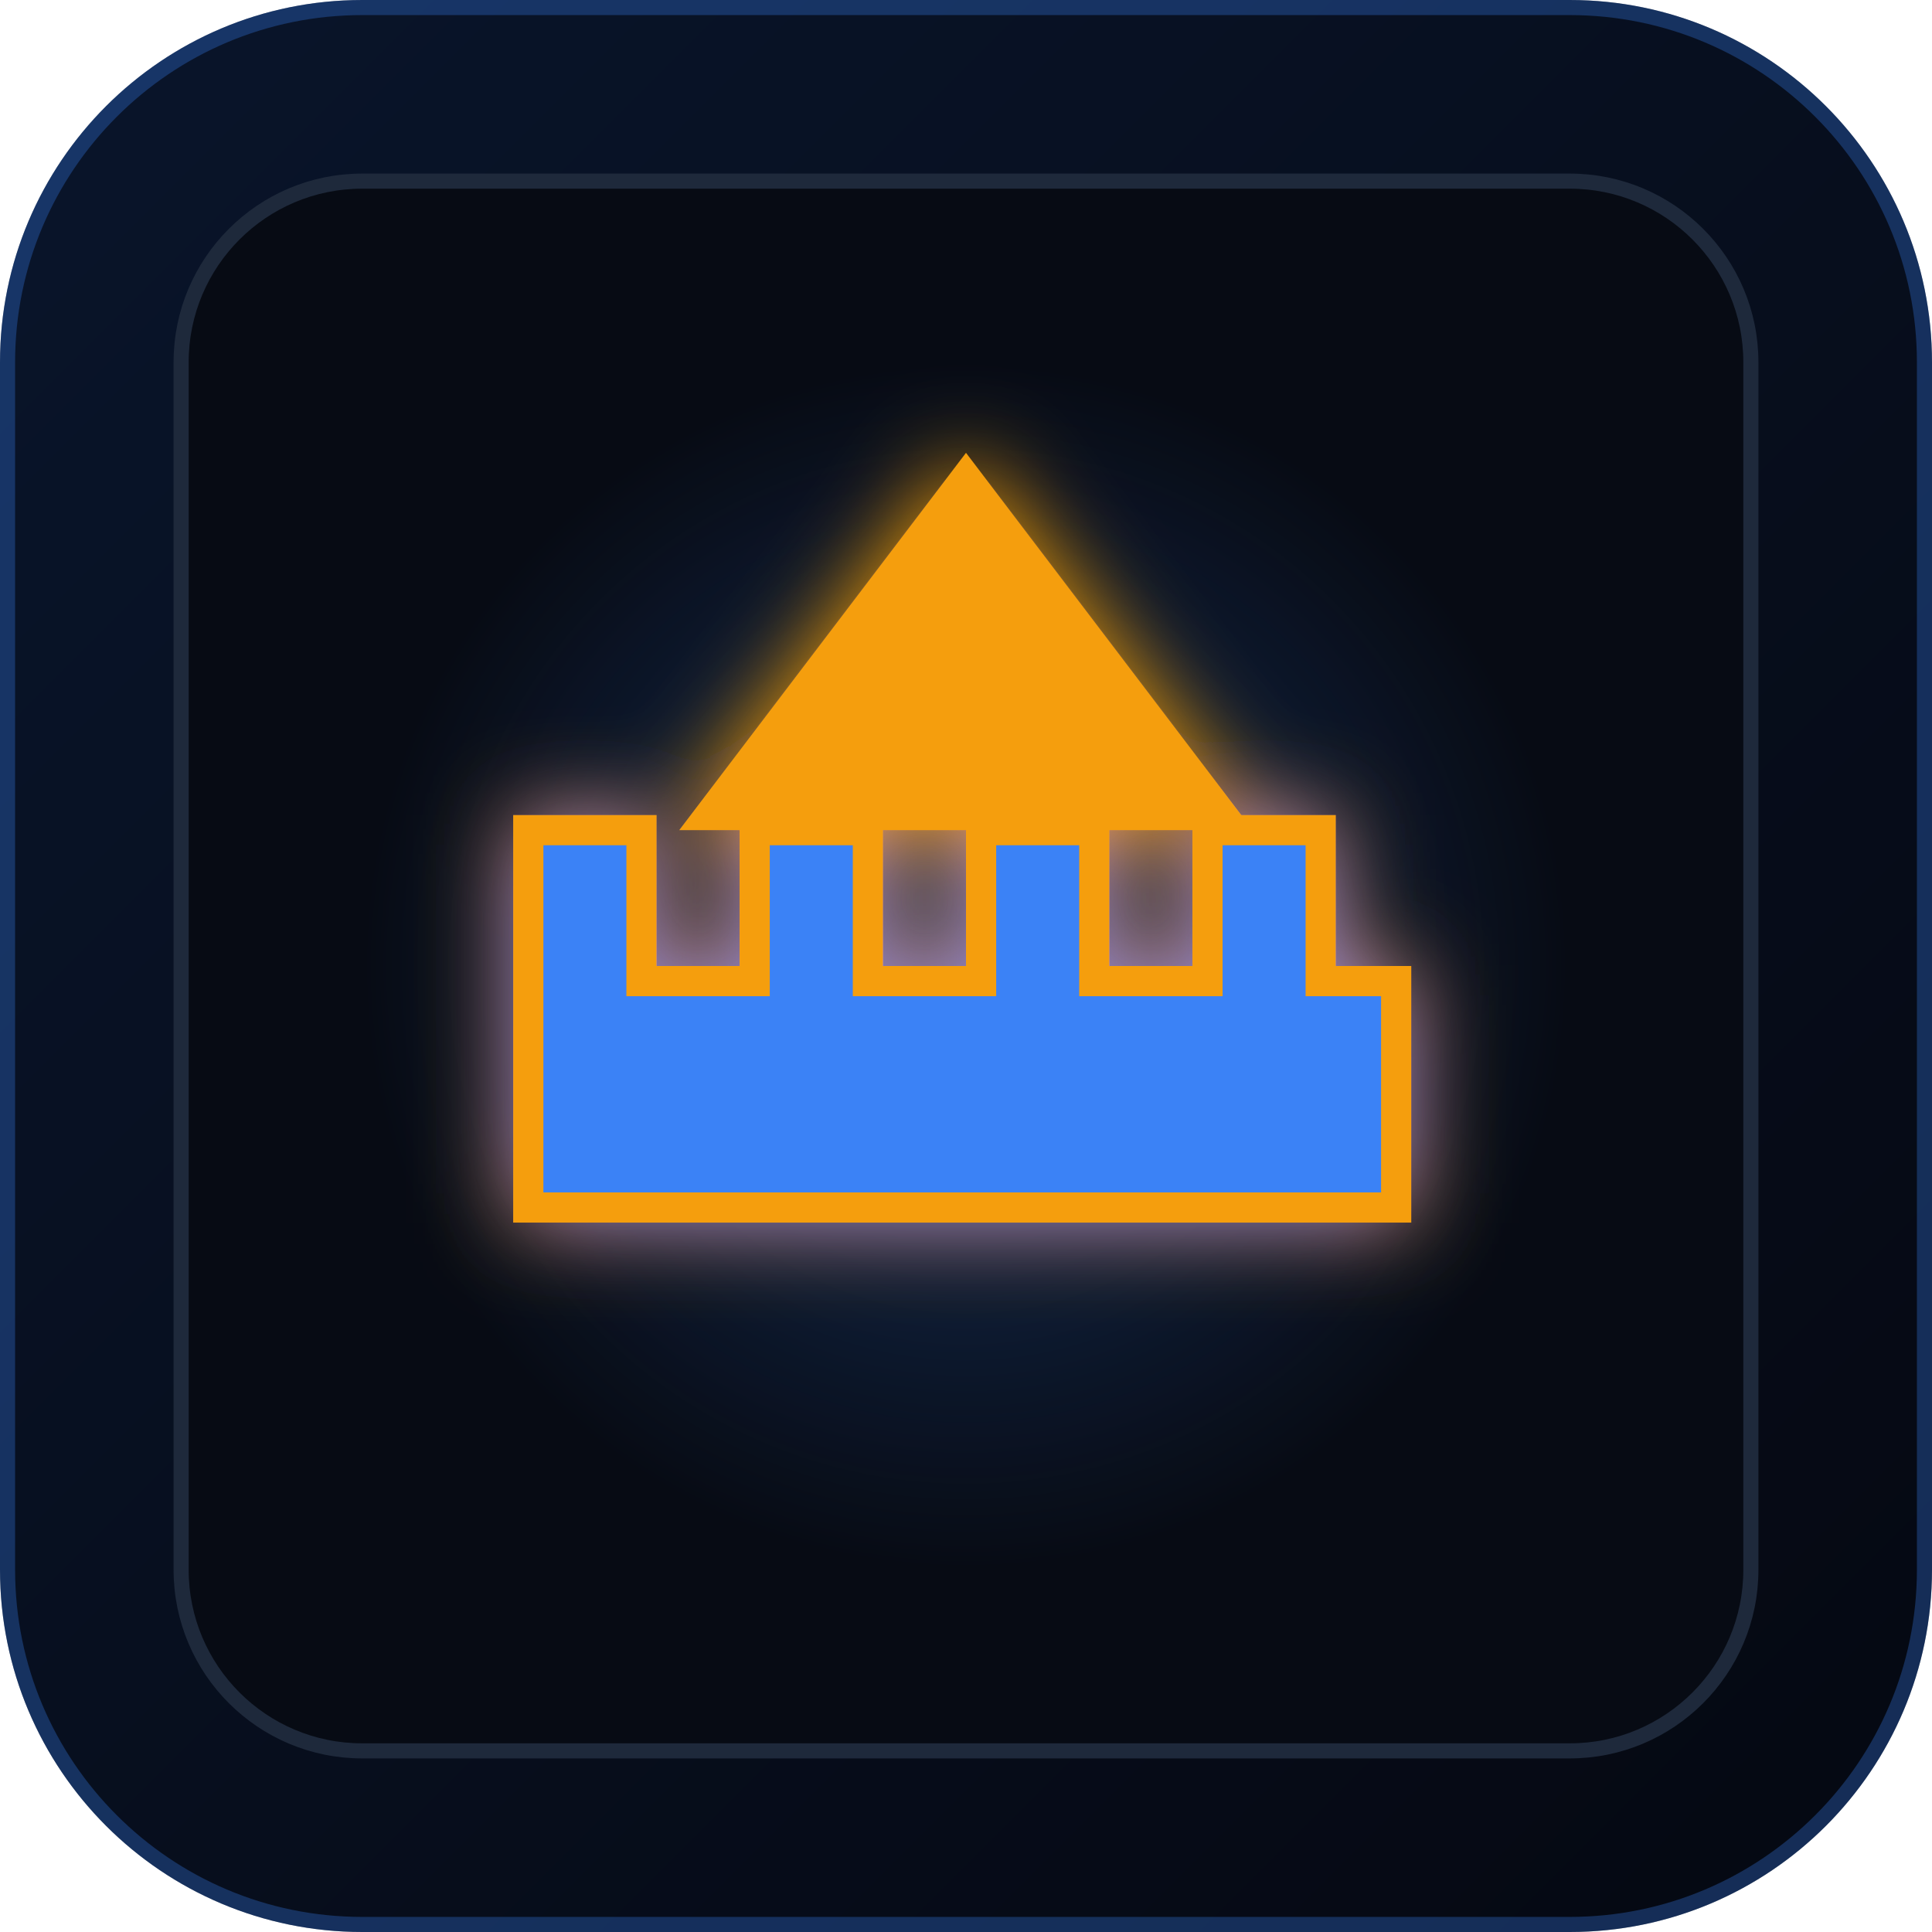
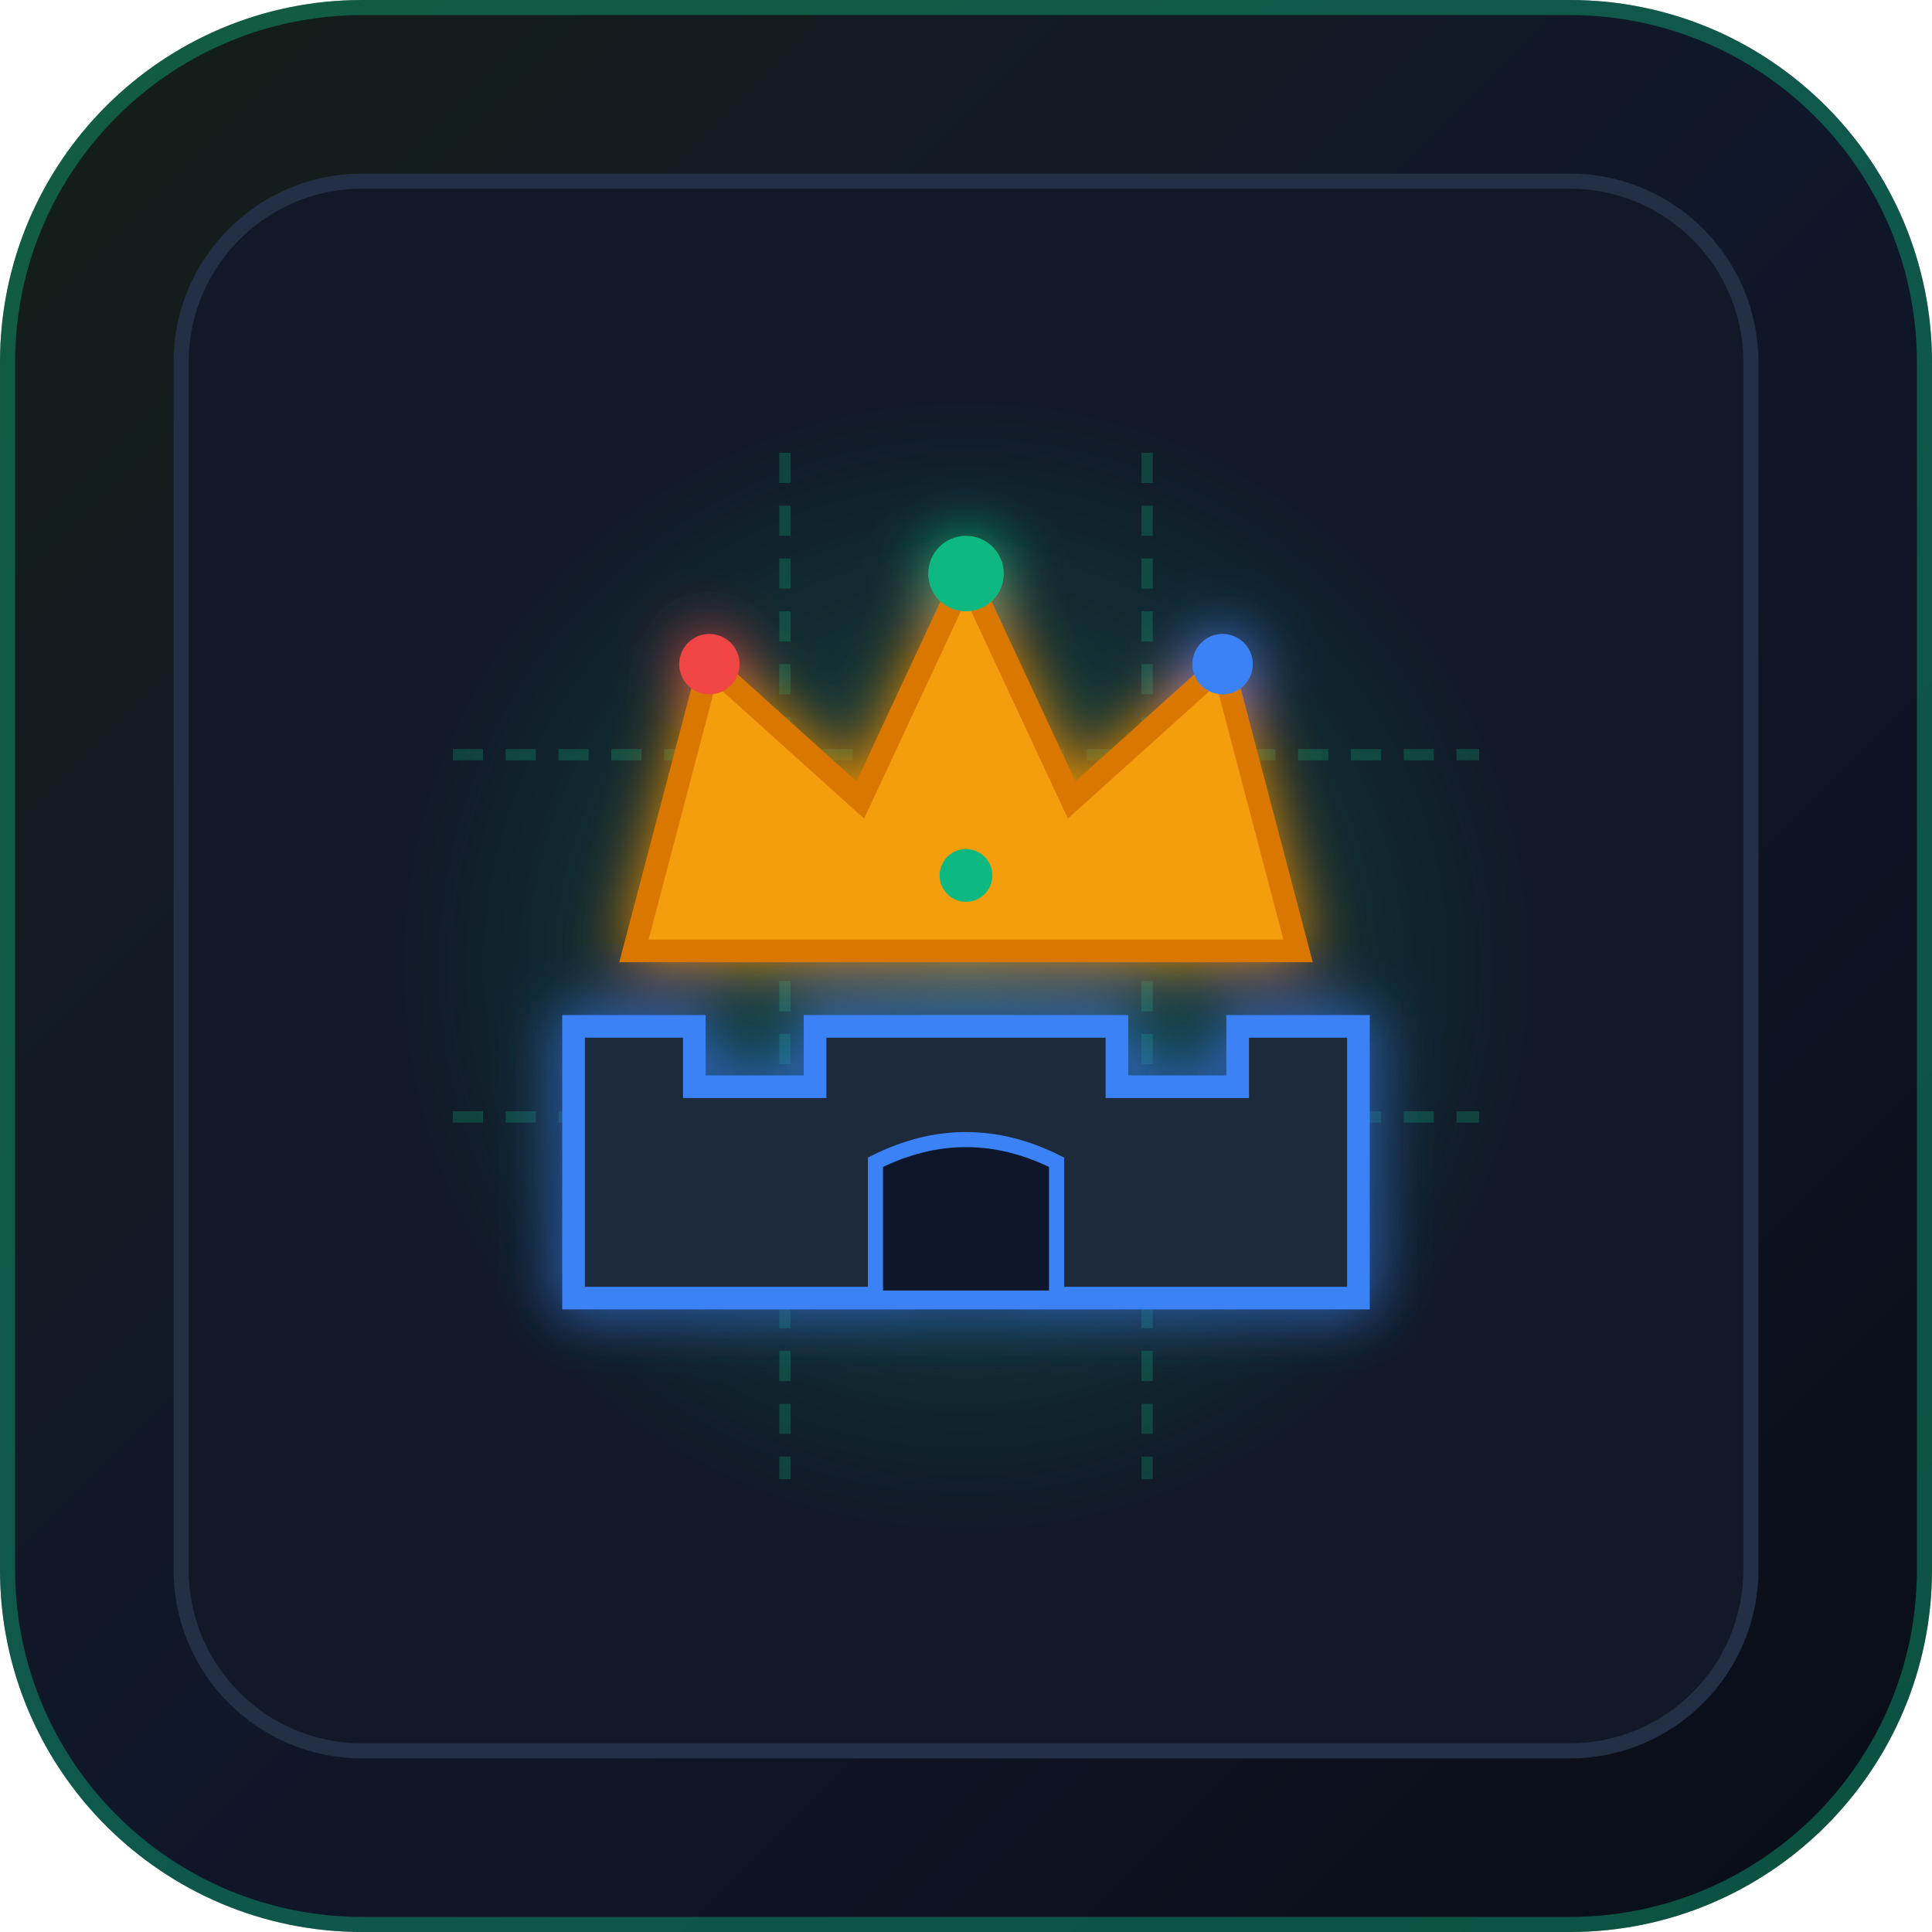
<svg xmlns="http://www.w3.org/2000/svg" viewBox="0 0 256 256" width="256" height="256">
  <defs>
    <linearGradient id="bgGrad" x1="0%" y1="0%" x2="100%" y2="100%">
-       <stop offset="0%" stop-color="#09152b" />
-       <stop offset="100%" stop-color="#050811" />
+       <stop offset="0%" stop-color="#141f17" />
+       <stop offset="50%" stop-color="#0f172a" />
+       <stop offset="100%" stop-color="#090d16" />
    </linearGradient>
-     <radialGradient id="glowGrad" cx="50%" cy="50%" r="50%">
-       <stop offset="0%" stop-color="#3b82f6" stop-opacity="0.3" />
-       <stop offset="100%" stop-color="#3b82f6" stop-opacity="0" />
+     <radialGradient id="emeraldGlow" cx="50%" cy="50%" r="50%">
+       <stop offset="0%" stop-color="#10b981" stop-opacity="0.35" />
+       <stop offset="100%" stop-color="#10b981" stop-opacity="0" />
    </radialGradient>
-     <filter id="neonGlow" x="-20%" y="-20%" width="140%" height="140%">
-       <feGaussianBlur stdDeviation="6" result="blur" />
+     <filter id="neonGold" x="-20%" y="-20%" width="140%" height="140%">
+       <feGaussianBlur stdDeviation="4" result="blur" />
      <feComposite in="SourceGraphic" in2="blur" operator="over" />
    </filter>
  </defs>
  <rect width="256" height="256" rx="48" fill="url(#bgGrad)" />
-   <rect width="254" height="254" x="1" y="1" rx="47" fill="none" stroke="#3b82f6" stroke-width="2" stroke-opacity="0.3" />
-   <rect x="24" y="24" width="208" height="208" rx="24" fill="#070b14" stroke="#1e293b" stroke-width="2" />
-   <circle cx="128" cy="128" r="80" fill="url(#glowGrad)" />
-   <g filter="url(#neonGlow)">
-     <polygon points="70,160 70,110 85,110 85,130 100,130 100,110 115,110 115,130 130,130 130,110 145,110 145,130 160,130 160,110 175,110 175,130 185,130 185,160" fill="#3b82f6" stroke="#f59e0b" stroke-width="4" />
-     <polygon points="128,60 90,110 166,110" fill="#f59e0b" />
+   <rect width="254" height="254" x="1" y="1" rx="47" fill="none" stroke="#10b981" stroke-width="2" stroke-opacity="0.4" />
+   <rect x="24" y="24" width="208" height="208" rx="24" fill="#111827" stroke="#232f45" stroke-width="2" />
+   <circle cx="128" cy="128" r="76" fill="url(#emeraldGlow)" />
+   <g stroke="#10b981" stroke-width="1.5" stroke-opacity="0.25" stroke-dasharray="4 3">
+     <line x1="60" y1="100" x2="196" y2="100" />
+     <line x1="60" y1="148" x2="196" y2="148" />
+     <line x1="104" y1="60" x2="104" y2="196" />
+     <line x1="152" y1="60" x2="152" y2="196" />
+   </g>
+   <g filter="url(#neonGold)">
+     <path d="M76 172 L76 136 L92 136 L92 144 L108 144 L108 136 L148 136 L148 144 L164 144 L164 136 L180 136 L180 172 Z" fill="#1e293b" stroke="#3b82f6" stroke-width="3" />
+     <path d="M116 172 L116 154 Q128 148 140 154 L140 172 Z" fill="#0f172a" stroke="#3b82f6" stroke-width="2" />
+     <path d="M84 126 L94 88 L114 106 L128 76 L142 106 L162 88 L172 126 Z" fill="#f59e0b" stroke="#d97706" stroke-width="3" />
+     <circle cx="94" cy="88" r="4" fill="#ef4444" />
+     <circle cx="128" cy="76" r="5" fill="#10b981" />
+     <circle cx="162" cy="88" r="4" fill="#3b82f6" />
+     <circle cx="128" cy="116" r="3.5" fill="#10b981" />
  </g>
</svg>
